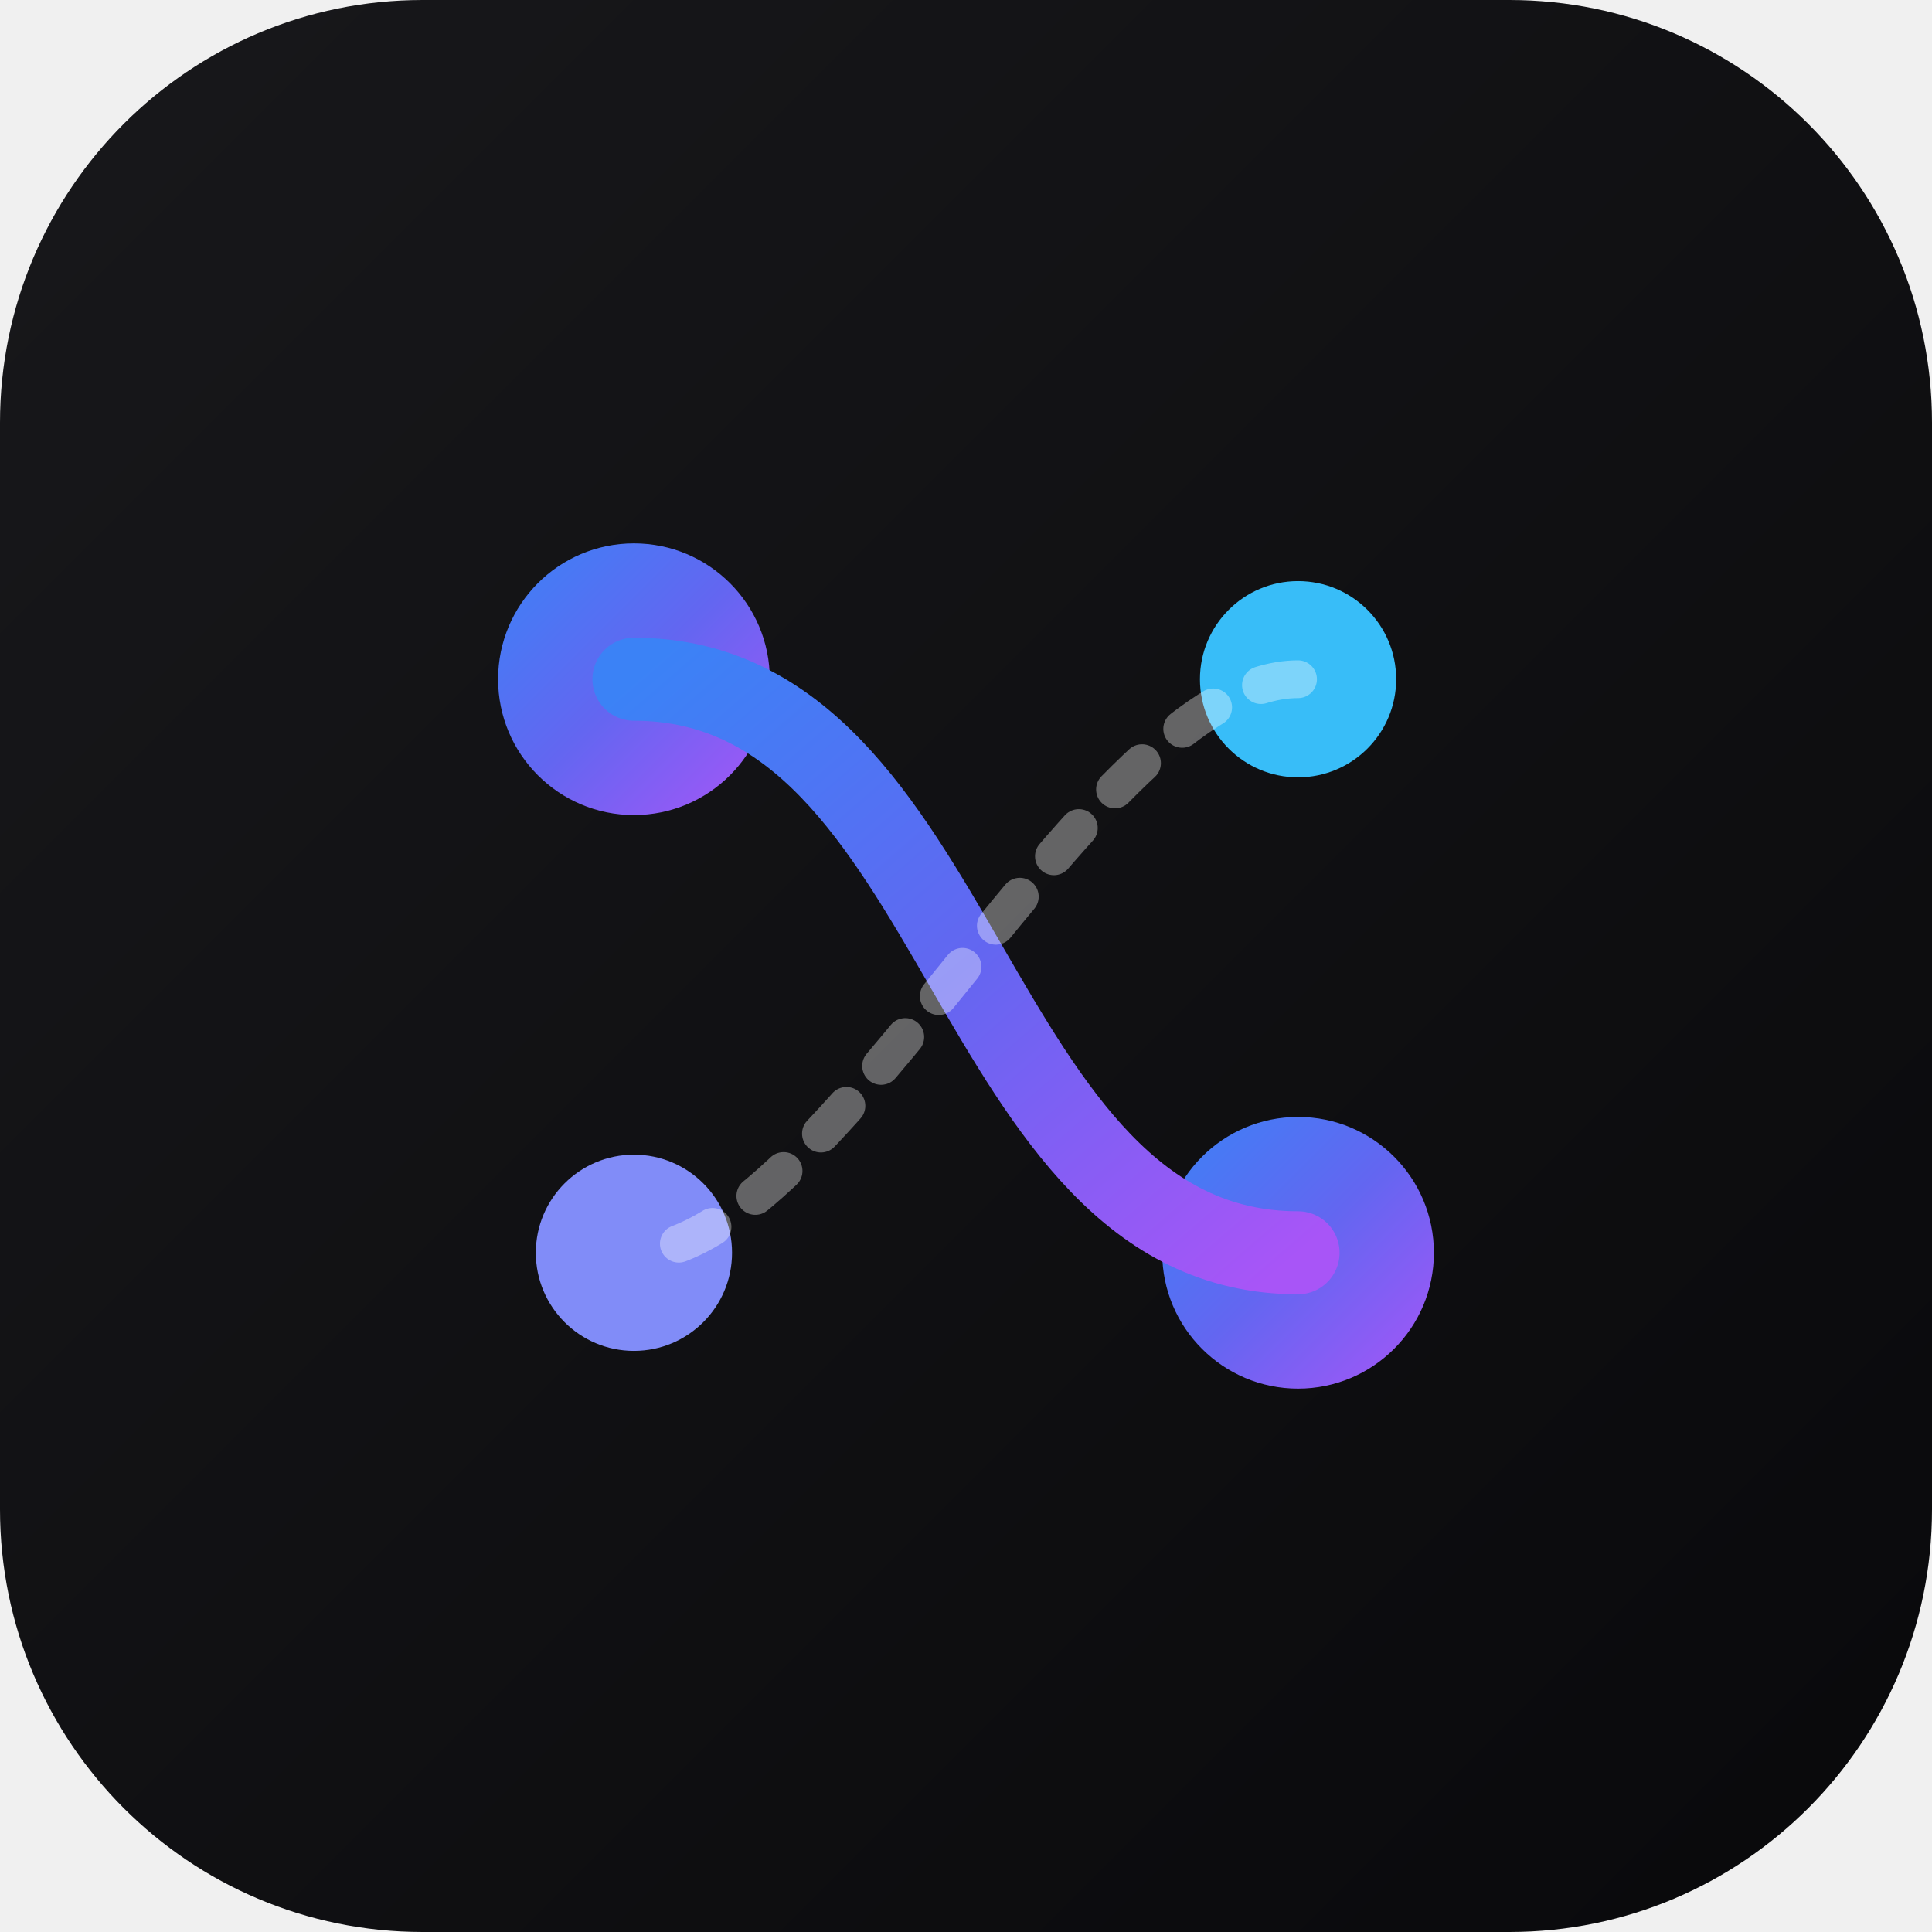
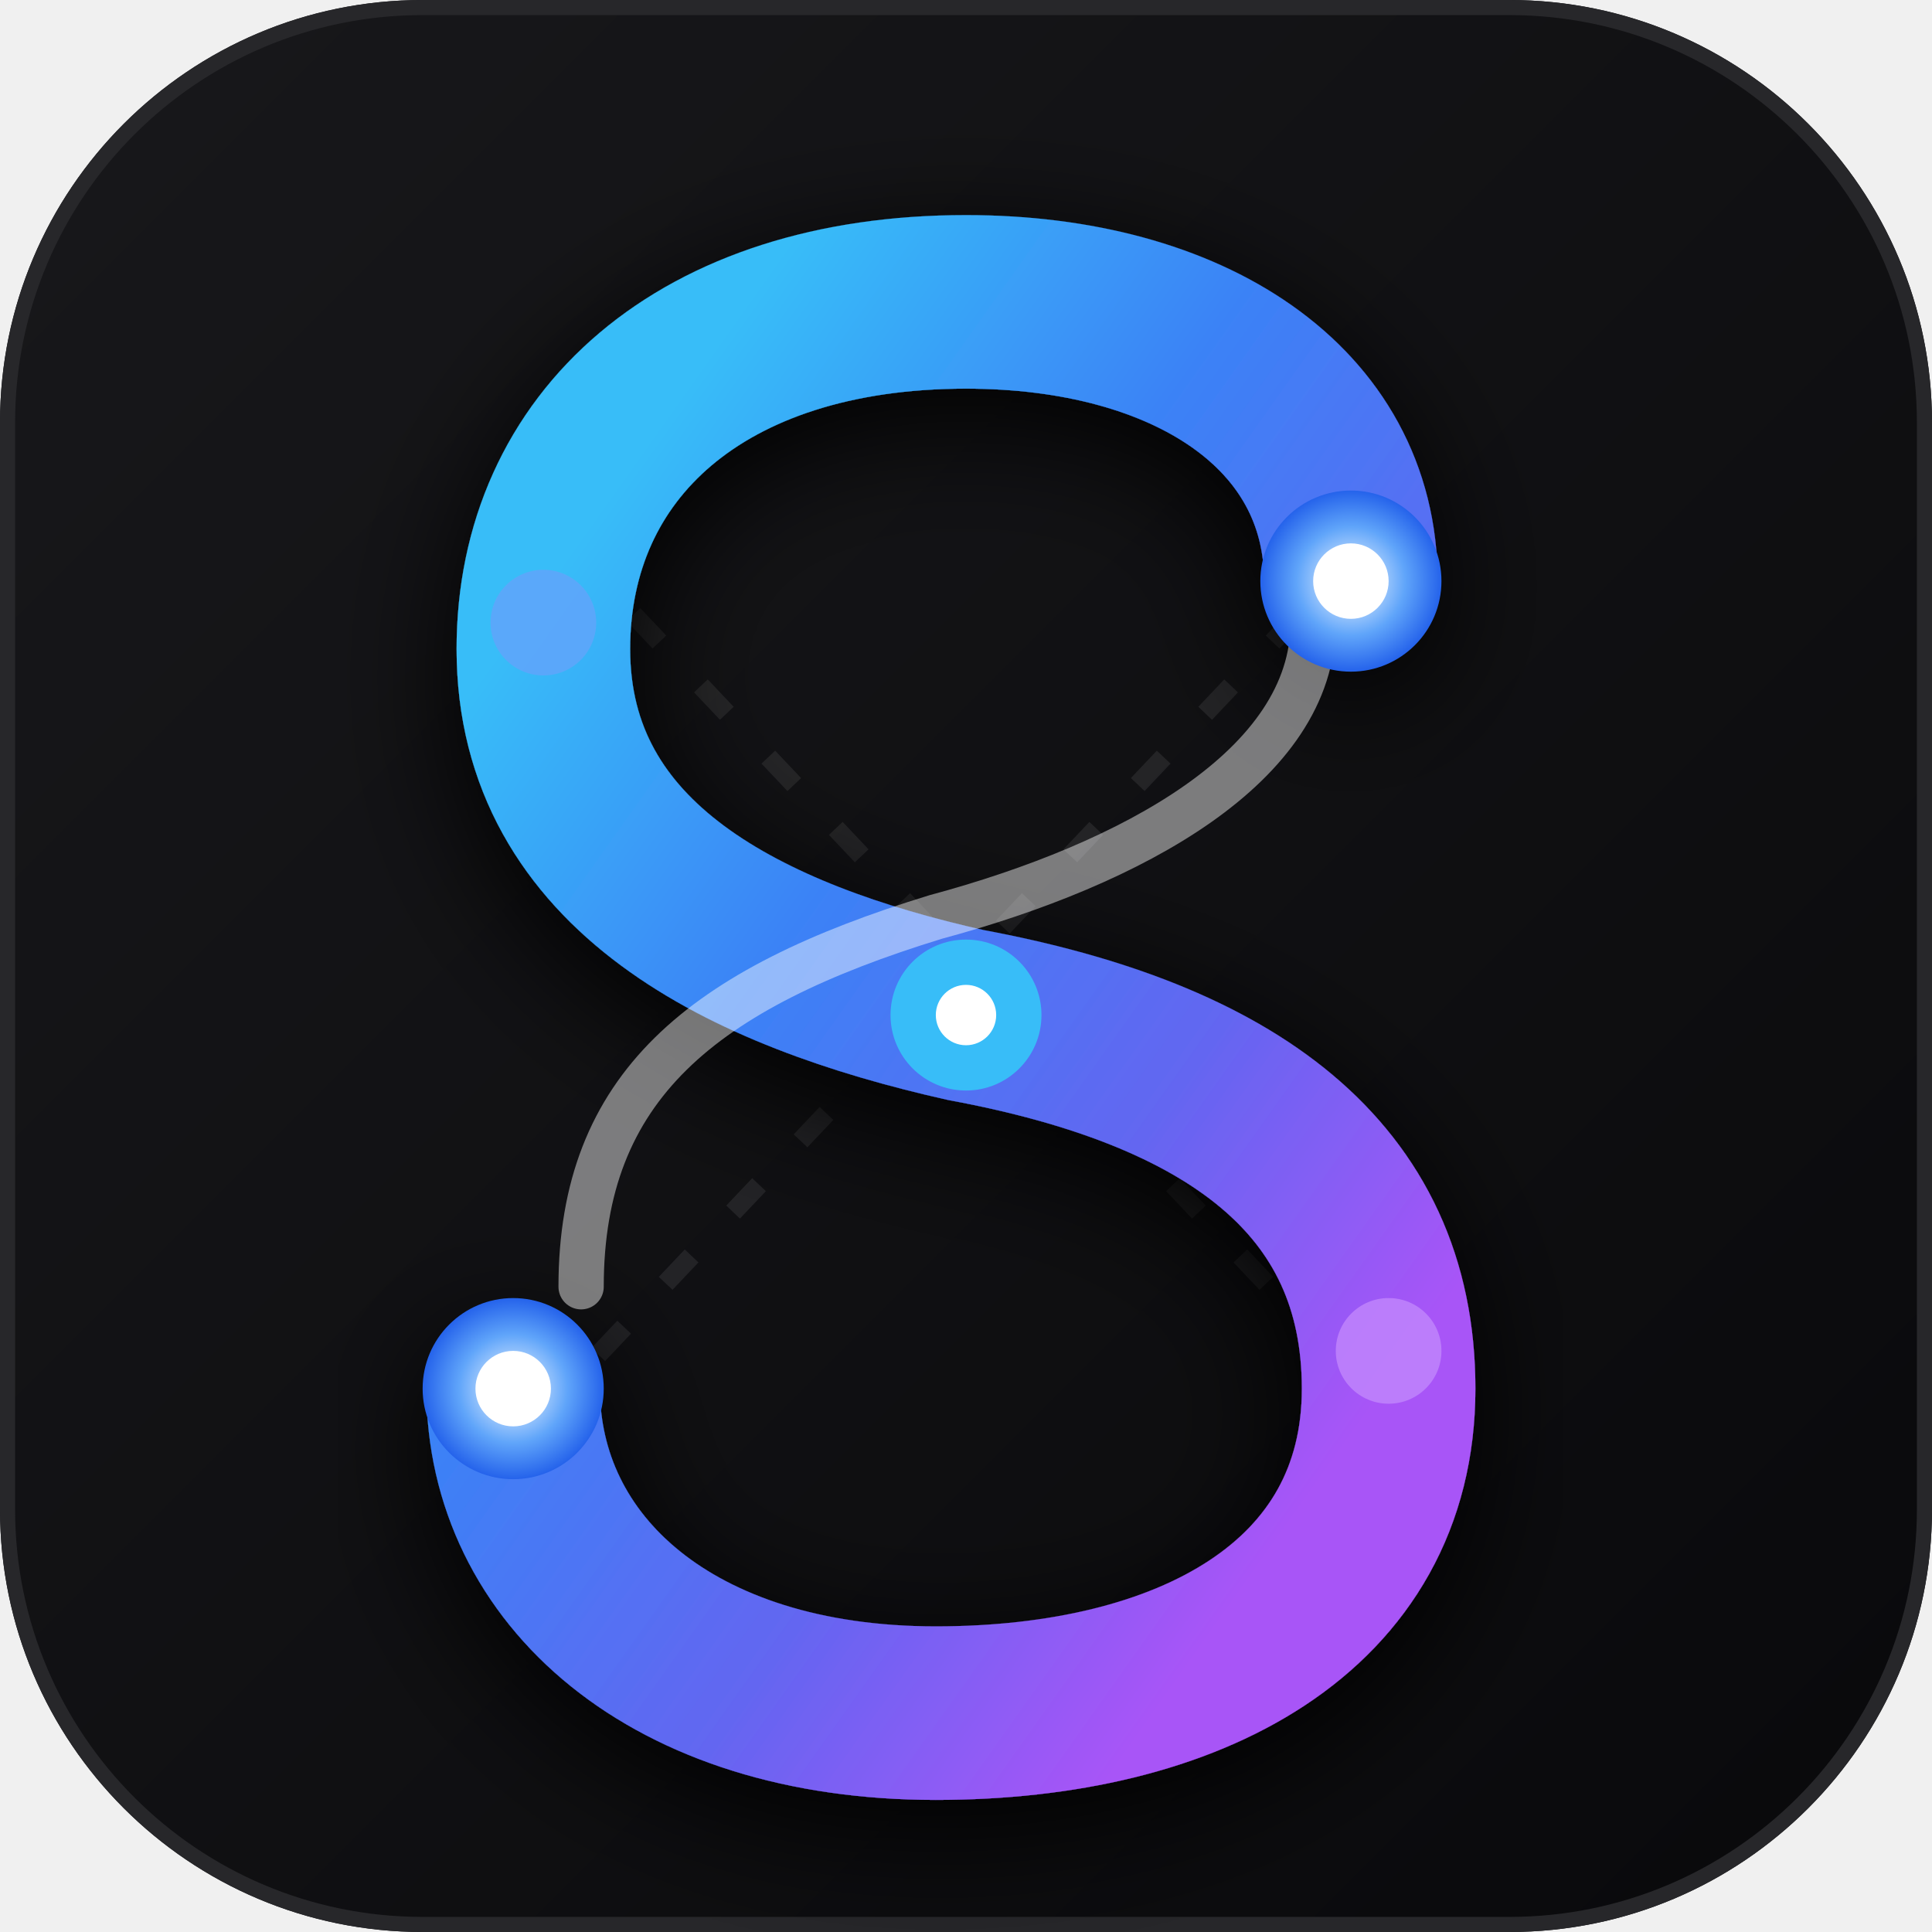
<svg xmlns="http://www.w3.org/2000/svg" viewBox="0 0 512 512" width="512" height="512">
  <defs>
-     <linearGradient id="bg512" x1="0%" y1="0%" x2="100%" y2="100%">
+     <linearGradient id="bgGrad512" x1="0%" y1="0%" x2="100%" y2="100%">
      <stop offset="0%" stop-color="#18181b" />
      <stop offset="100%" stop-color="#09090b" />
    </linearGradient>
-     <linearGradient id="accent512" x1="0%" y1="0%" x2="100%" y2="100%">
-       <stop offset="0%" stop-color="#3b82f6" />
-       <stop offset="50%" stop-color="#6366f1" />
+     <linearGradient id="sGrad512" x1="15%" y1="10%" x2="85%" y2="90%">
+       <stop offset="0%" stop-color="#38bdf8" />
+       <stop offset="35%" stop-color="#3b82f6" />
+       <stop offset="70%" stop-color="#6366f1" />
      <stop offset="100%" stop-color="#a855f7" />
    </linearGradient>
+     <radialGradient id="nodeGrad512" cx="50%" cy="50%" r="50%">
+       <stop offset="0%" stop-color="#ffffff" />
+       <stop offset="60%" stop-color="#60a5fa" />
+       <stop offset="100%" stop-color="#2563eb" />
+     </radialGradient>
+     <filter id="glow512" x="-20%" y="-20%" width="140%" height="140%">
+       <feDropShadow dx="0" dy="8" stdDeviation="16" floodColor="#3b82f6" floodOpacity="0.4" />
+     </filter>
  </defs>
-   <rect width="512" height="512" rx="112" fill="url(#bg512)" />
-   <circle cx="168" cy="180" r="36" fill="url(#accent512)" />
-   <circle cx="344" cy="332" r="36" fill="url(#accent512)" />
-   <circle cx="344" cy="180" r="26" fill="#38bdf8" />
-   <circle cx="168" cy="332" r="26" fill="#818cf8" />
-   <path d="M168 180 C 256 180, 256 332, 344 332" stroke="url(#accent512)" stroke-width="22" stroke-linecap="round" fill="none" />
-   <path d="M344 180 C 290 180, 220 332, 168 332" stroke="#ffffff" stroke-opacity="0.35" stroke-width="10" stroke-linecap="round" stroke-dasharray="10 14" fill="none" />
+   <rect width="512" height="512" rx="112" fill="url(#bgGrad512)" />
+   <rect width="508" height="508" x="2" y="2" rx="110" stroke="#27272a" stroke-width="4" fill="none" />
+   <path d="M150 144 L362 368 M362 144 L150 368" stroke="#ffffff" stroke-opacity="0.08" stroke-width="5" stroke-dasharray="10 16" />
+   <path d="M358 154 C358 108, 315 80, 256 80 C186 80, 144 118, 144 172 C144 230, 198 256, 256 269 C326 282, 368 312, 368 368 C368 426, 315 454, 248 454 C178 454, 136 416, 136 368" stroke="url(#sGrad512)" stroke-width="46" stroke-linecap="round" stroke-linejoin="round" filter="url(#glow512)" fill="none" />
+   <path d="M348 165 C348 203, 300 229, 248 243 C186 262, 154 288, 154 341" stroke="#ffffff" stroke-opacity="0.45" stroke-width="12" stroke-linecap="round" fill="none" />
+   <circle cx="358" cy="154" r="24" fill="url(#nodeGrad512)" />
+   <circle cx="358" cy="154" r="10" fill="#ffffff" />
+   <circle cx="256" cy="269" r="20" fill="#38bdf8" />
+   <circle cx="256" cy="269" r="8" fill="#ffffff" />
+   <circle cx="136" cy="368" r="24" fill="url(#nodeGrad512)" />
+   <circle cx="136" cy="368" r="10" fill="#ffffff" />
+   <circle cx="144" cy="165" r="14" fill="#60a5fa" opacity="0.85" />
+   <circle cx="368" cy="358" r="14" fill="#c084fc" opacity="0.85" />
</svg>
